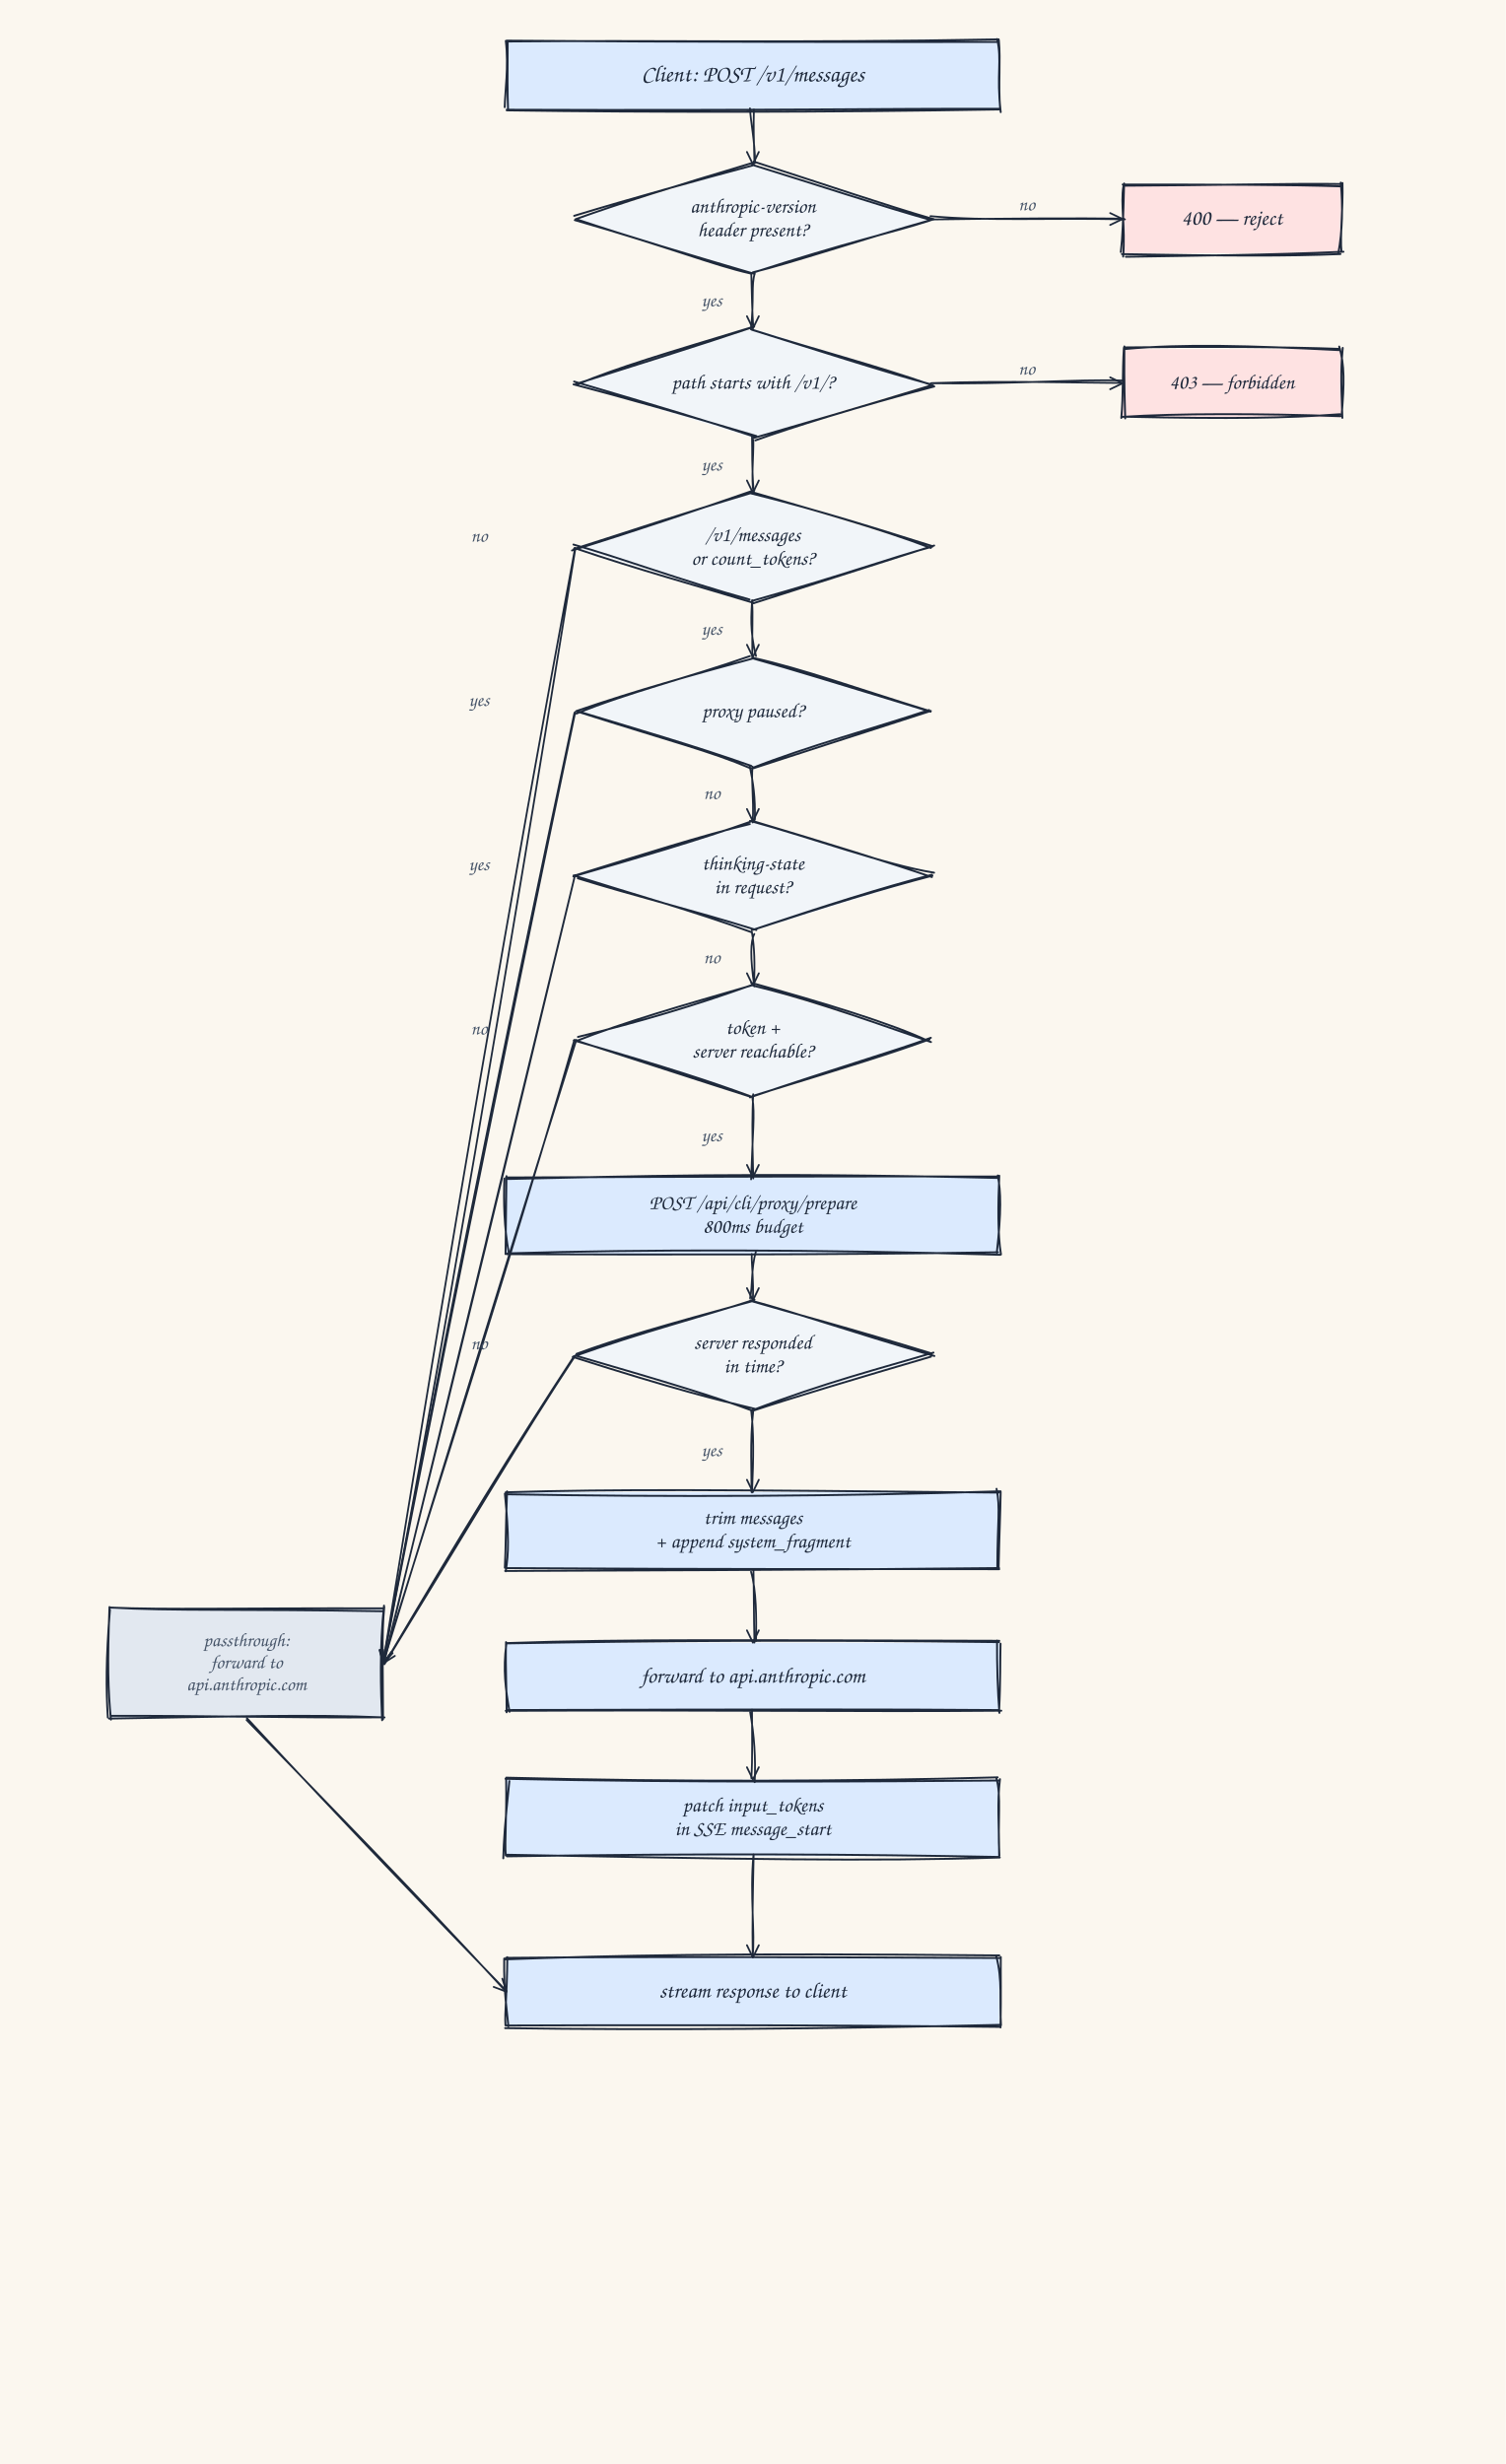
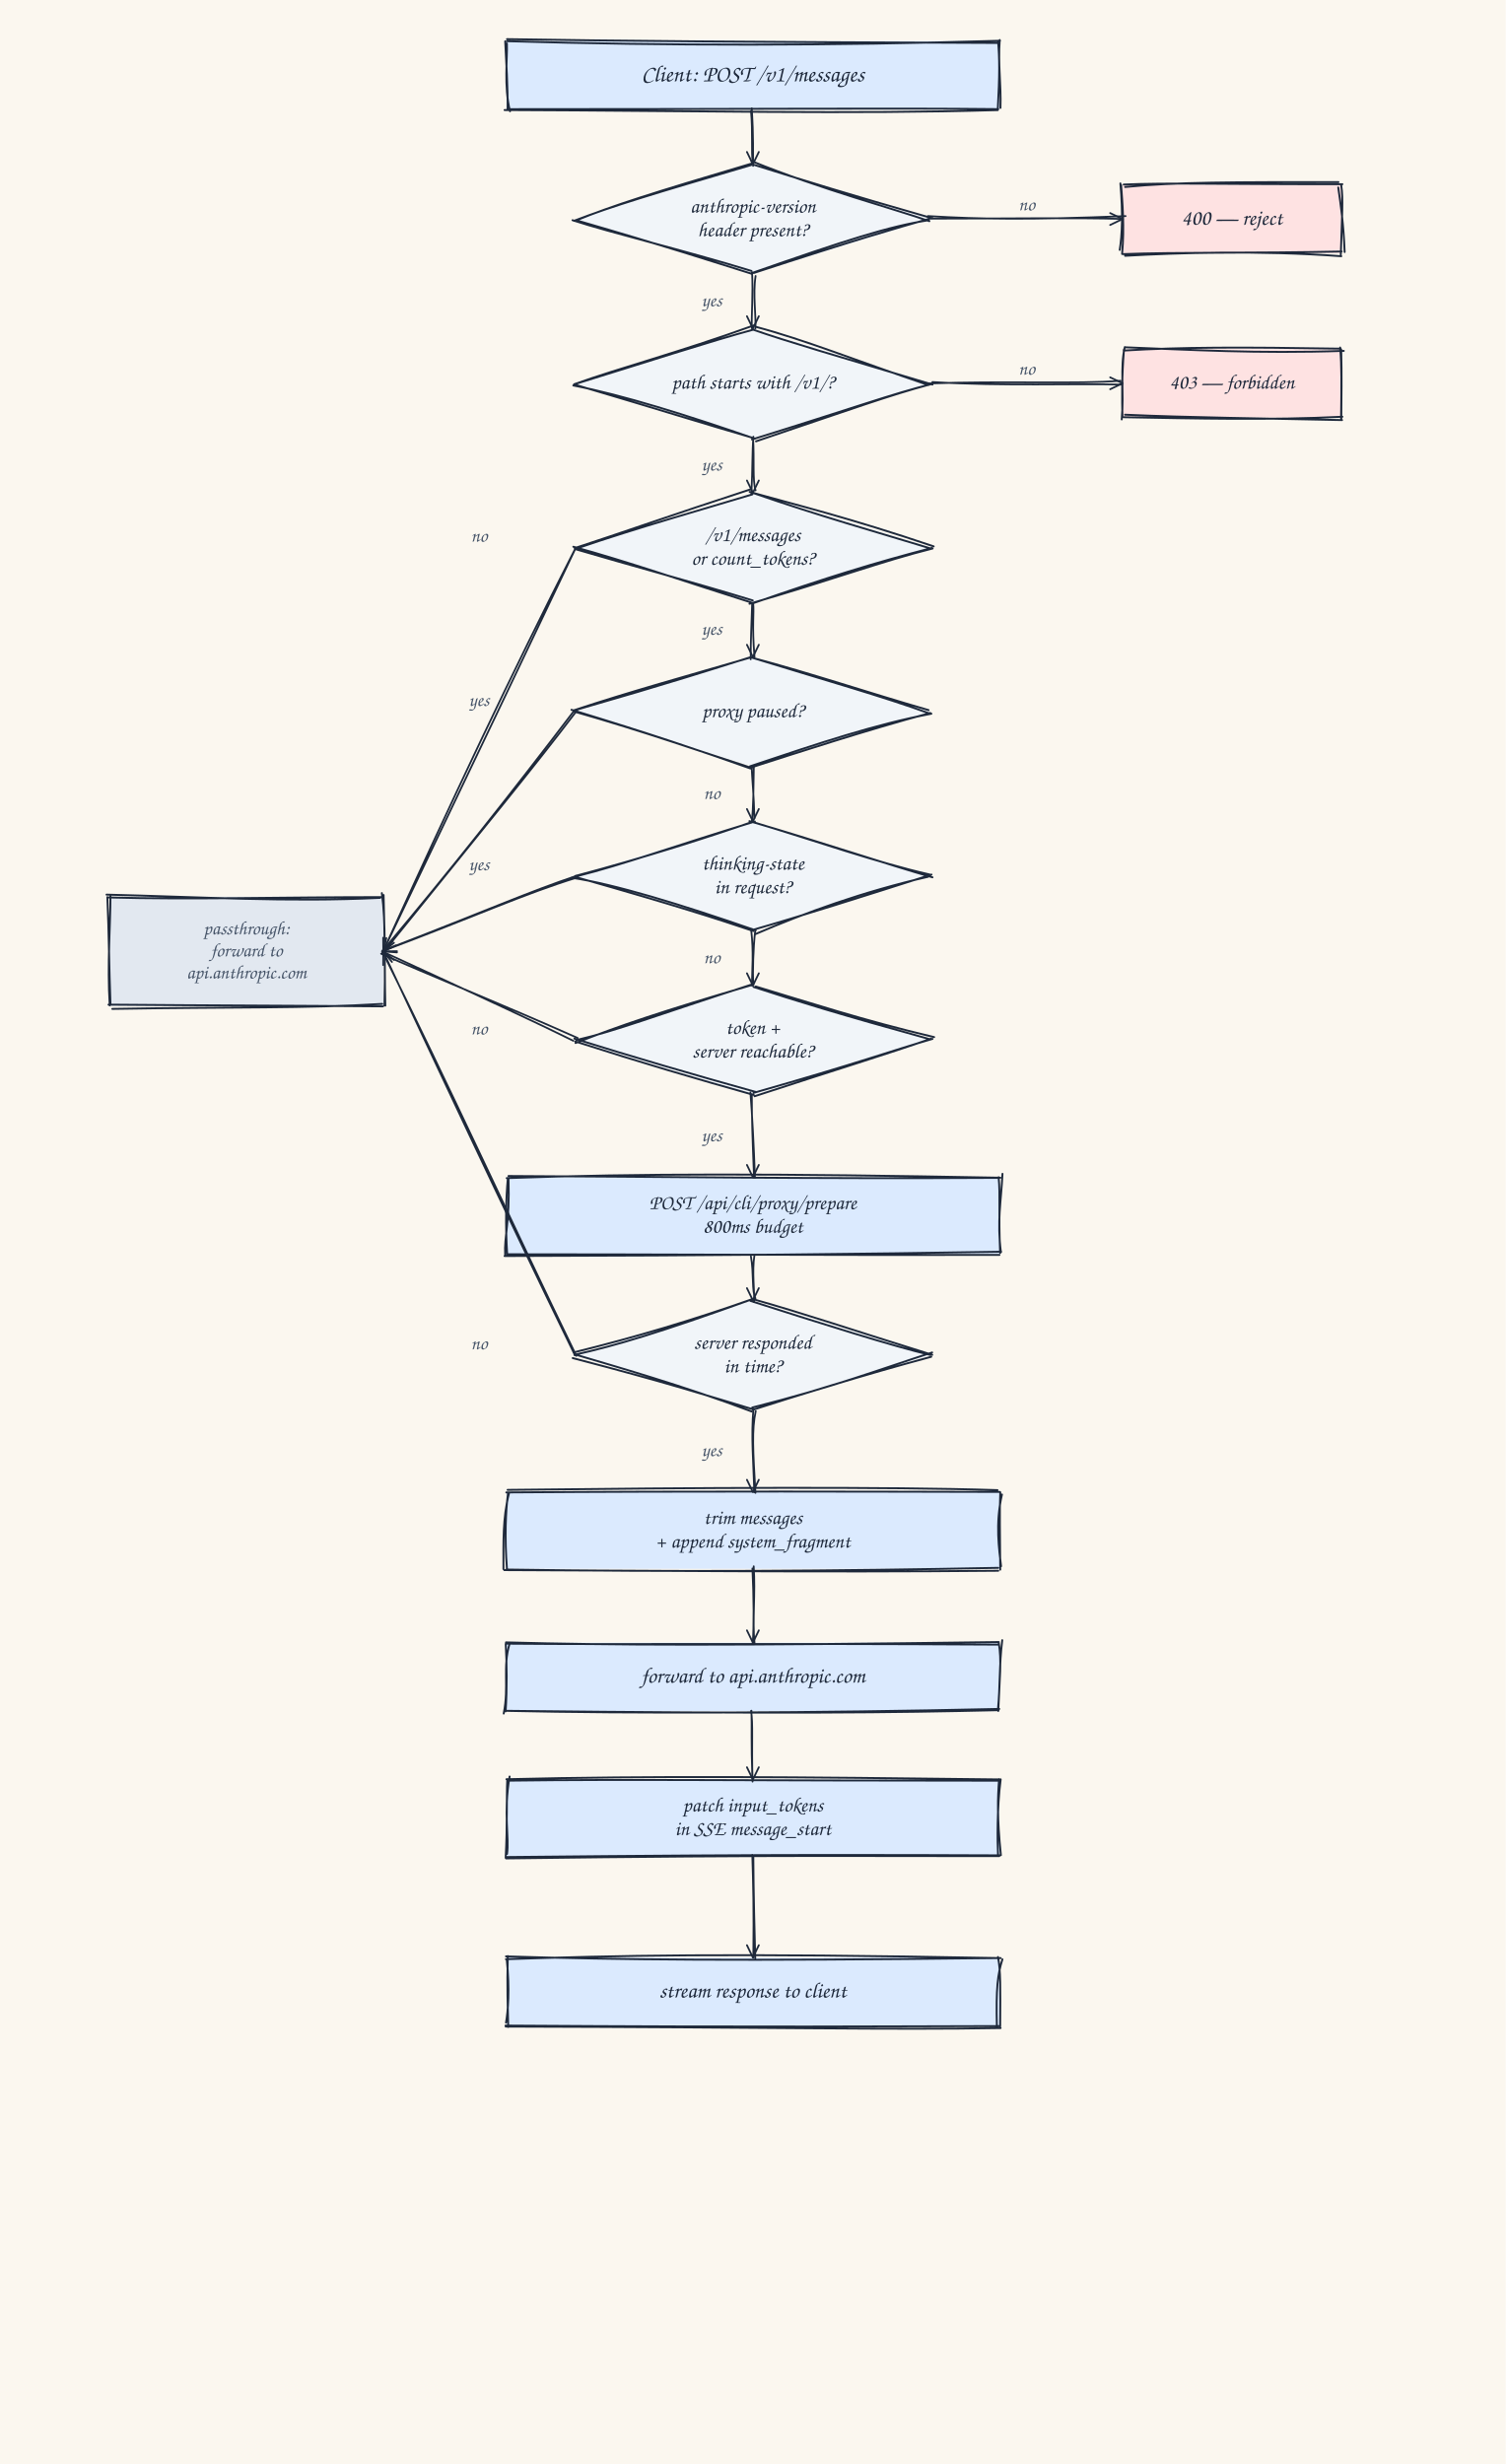
<svg xmlns="http://www.w3.org/2000/svg" viewBox="0 0 1100 1800" font-family="'Caveat', 'Kalam', 'Comic Sans MS', cursive">
  <rect width="1100" height="1800" fill="#fbf7ef" />
  <path d="M370,30 L730,30 L730,80 L370,80 Z" fill="#dbeafe" />
-   <path d="M369.866,30.312 C475.542,29.21 580.396,31.544 729.558,28.754 M370.124,29.691 C503.92,30.791 638.061,30.68 729.193,30.664 M728.407,28.515 C732.124,44.168 727.782,54.313 731.04,81.903 M729.671,29.362 C731.128,44.387 729.141,61.171 730.653,79.861 M730.554,79.49 C645.827,79.187 563.855,80.863 370.151,80.151 M730.29,79.954 C602.731,82.107 475.579,82.139 370.199,80.623 M368.703,78.29 C368.871,67.543 371.748,48.356 369.502,29.862 M371.142,79.829 C370.645,67.095 370.697,55.316 370.862,30.431" stroke="#1e293b" stroke-width="1.4" fill="none" stroke-linecap="round" stroke-linejoin="round" />
+   <path d="M370.346,28.594 C454.851,29.941 540.951,30.665 729.089,31.378 M370.373,30.082 C487.823,33.523 606.758,33.505 730.496,29.766 M730.328,29.219 C728.975,46.939 731.455,61.843 730.855,78.853 M729.103,30.125 C730.201,42.348 730.28,54.701 728.877,80.24 M728.912,80.427 C621.432,83.51 512.78,80.913 368.595,80.392 M729.205,79.71 C645.055,78.861 559.708,79.765 370.715,79.74 M372.584,81.28 C367.983,63.102 370.775,42.007 370.306,31.713 M370.817,79.903 C371.005,63.366 369.821,45.123 369.054,30.163" stroke="#1e293b" stroke-width="1.4" fill="none" stroke-linecap="round" stroke-linejoin="round" />
  <text x="550" y="55" font-size="17" fill="#1e293b" text-anchor="middle" dominant-baseline="middle">Client: POST /v1/messages</text>
  <path d="M550,120 L680,160 L550,200 L420,160 Z" fill="#f1f5f9" />
-   <path d="M550.623,118.048 C599.679,133.806 647.948,150.288 682.11,160.132 M549.5,120.385 C597.668,135.239 644.379,150.791 680.292,160.801 M679.429,161.051 C650.389,170.472 621.746,175.908 548.138,199.811 M681.178,160.381 C628.866,175.046 577.917,192.213 549.979,198.94 M547.986,199.699 C521.185,193.731 489.865,180.781 419.89,160.803 M551.028,200.041 C504.595,186.414 459.385,172.943 420.926,160.122 M419.433,157.657 C462.994,144.405 510.019,131.521 549.748,120.88 M420.49,160.124 C454.794,147.848 491.453,136.477 549.322,119.099" stroke="#1e293b" stroke-width="1.4" fill="none" stroke-linecap="round" stroke-linejoin="round" />
+   <path d="M548.954,117.654 C599.974,138.382 654.468,152.932 678.926,161.562 M551.094,120.485 C585.958,131.399 620.53,142.149 680.448,159.256 M678.552,160.845 C649.453,165.333 618.941,175.126 548.716,199.636 M681.099,159.157 C652.148,167.464 625.828,174.89 550.57,199.441 M548.963,197.916 C499.978,182.859 446.216,170.047 418.22,160.861 M549.293,200.044 C519.226,190.689 488.899,180.599 420.61,160.811 M419.279,161.323 C448.439,150.134 475.479,142.114 548.832,120.534 M420.929,161.005 C446.988,150.422 475.845,141.153 549.981,119.211" stroke="#1e293b" stroke-width="1.4" fill="none" stroke-linecap="round" stroke-linejoin="round" />
  <text x="550" y="151.375" font-size="15" fill="#1e293b" text-anchor="middle" dominant-baseline="middle">anthropic-version</text>
  <text x="550" y="168.625" font-size="15" fill="#1e293b" text-anchor="middle" dominant-baseline="middle">header present?</text>
  <path d="M820,135 L980,135 L980,185 L820,185 Z" fill="#fee2e2" />
-   <path d="M821.291,135.66 C882.571,135.444 946.345,133.842 979.842,134.443 M820.148,134.799 C881.416,134.79 944.238,134.902 979.965,136.148 M979.438,133.409 C981.116,150.985 980.621,168.983 977.728,184.631 M980.712,133.703 C981.177,153.011 978.779,172.647 979.977,184.031 M981.434,183.892 C927.542,186.358 870.195,186.79 822.471,187.586 M979.207,185.587 C939.575,187.209 897.932,186.96 819.575,185.638 M820.48,187.452 C822.259,165.196 818.38,149.053 820.714,135.807 M818.787,184.12 C820.127,173.029 820.511,159.92 821.184,134.035" stroke="#1e293b" stroke-width="1.4" fill="none" stroke-linecap="round" stroke-linejoin="round" />
+   <path d="M821.917,136.589 C859.502,132.907 901.301,133.021 977.753,133.016 M820.859,134.815 C853.8,133.374 887.8,134.678 980.624,134.558 M977.609,136.935 C979.415,149.74 981.505,163.217 982.294,184.102 M979.815,135.467 C981.333,145.022 980.363,157.666 979.473,185.97 M979.84,187.169 C919.375,182.732 860.036,184.708 821.888,186.867 M980.112,183.73 C918.677,185.052 857.353,184.154 820.452,185.636 M817.981,182.573 C819.694,171.622 820.416,156.5 818.464,133.991 M819.709,185.558 C821.53,166.107 819.954,147.946 819.002,135.162" stroke="#1e293b" stroke-width="1.4" fill="none" stroke-linecap="round" stroke-linejoin="round" />
  <text x="900" y="160" font-size="16" fill="#1e293b" text-anchor="middle" dominant-baseline="middle">400 — reject</text>
  <path d="M550,240 L680,280 L550,320 L420,280 Z" fill="#f1f5f9" />
-   <path d="M550.058,241.049 C594.586,255.349 638.503,266.493 681.72,281.655 M549.238,240.906 C598.983,256.48 648.602,272.492 679.66,280.661 M682.527,282.325 C627.322,296.843 576.965,312.582 551.863,321.698 M681.096,281.29 C629.274,297.341 580.282,311.361 550.282,320.05 M552.587,318.526 C500.679,303.041 452.676,289.578 418.977,280.79 M550.936,318.947 C517.708,307.909 483.107,297.441 419.368,278.731 M421.632,280.85 C451.52,268.335 484.8,258.599 550.936,238.531 M420.618,280.535 C465.104,266.487 510.925,252.175 549.411,239.179" stroke="#1e293b" stroke-width="1.4" fill="none" stroke-linecap="round" stroke-linejoin="round" />
+   <path d="M552.287,238.789 C587.76,248.201 624.738,263.169 678.185,281.302 M549.233,240.509 C576.667,250.036 604.957,258.114 681.211,280.946 M678.979,280.949 C650.094,288.664 622.623,298.648 552.277,322.399 M681.06,280.428 C651.741,287.664 623.696,298.032 549.313,321.051 M551.506,320.511 C502.31,303.457 454.791,288.488 418.8,281.596 M549.759,319.801 C516.924,310.391 482.723,299.517 420.818,281.255 M419.392,280.716 C453.978,268.338 493.363,258.31 551.284,237.501 M420.198,280.52 C469.042,265.512 519.713,249.042 550.731,240.706" stroke="#1e293b" stroke-width="1.4" fill="none" stroke-linecap="round" stroke-linejoin="round" />
  <text x="550" y="280" font-size="15" fill="#1e293b" text-anchor="middle" dominant-baseline="middle">path starts with /v1/?</text>
  <path d="M820,255 L980,255 L980,305 L820,305 Z" fill="#fee2e2" />
-   <path d="M822.173,254.936 C864.581,251.097 912.246,252.438 979.107,255.816 M821.124,253.796 C879.589,253.044 939.365,253.393 978.936,254.885 M978.302,253.156 C982.362,266.321 981.995,280.592 980.126,303.181 M980.898,254.144 C979.825,265.223 979.349,274.682 980.629,305.249 M978.855,302.6 C939.059,305.492 900.526,306.067 822.363,304.446 M979.345,304.058 C921.34,301.994 858.992,301.949 819.945,304.528 M821.988,305.666 C821.714,294.025 821.128,284.122 821.358,253.074 M819.126,305.329 C820.679,288.904 819.892,271.617 821.021,254.115" stroke="#1e293b" stroke-width="1.4" fill="none" stroke-linecap="round" stroke-linejoin="round" />
+   <path d="M821.72,253.702 C868.158,255.458 918.712,258.491 981.66,256.324 M820.896,256.098 C862.519,253.53 906.666,253.49 979.385,254.712 M979.767,255.363 C980.271,274.398 979.935,289.9 979.818,306.863 M979,253.861 C980.189,268.022 979.999,279.837 979.68,305.461 M980.385,306.872 C925.042,305.667 867.307,305.008 821.842,302.944 M980.626,304.438 C927.998,307.028 873.965,305.752 821.121,304.782 M819.443,306.41 C821.287,286.084 818.105,268.177 821.704,253.533 M819.961,304.94 C819.643,291.627 819.414,276.05 821.097,255.152" stroke="#1e293b" stroke-width="1.4" fill="none" stroke-linecap="round" stroke-linejoin="round" />
  <text x="900" y="280" font-size="15" fill="#1e293b" text-anchor="middle" dominant-baseline="middle">403 — forbidden</text>
  <path d="M550,360 L680,400 L550,440 L420,400 Z" fill="#f1f5f9" />
-   <path d="M548.606,360.421 C600.062,373.079 647.464,388.496 681.405,399.038 M549.383,359.498 C595.636,373.093 641.278,385.556 679.978,400.289 M682.438,398.522 C652.846,408.08 620.801,418.144 550.261,440.736 M681.137,399.336 C650.017,407.573 620.407,418.99 549.753,438.858 M547.56,437.939 C499.464,424.654 451.619,406.946 418.92,397.798 M551.051,440.56 C508.951,427.802 465.842,416.069 419.728,400.374 M417.842,402.136 C466.368,387.139 508.45,372.818 550.998,358.092 M419.111,401.126 C457.737,388.864 493.882,376.553 549.766,359.835" stroke="#1e293b" stroke-width="1.4" fill="none" stroke-linecap="round" stroke-linejoin="round" />
+   <path d="M547.624,359.35 C581.598,368.881 619.878,378.058 682.086,399.143 M550.617,360.29 C596.433,376.289 641.813,389.08 679.19,400.476 M681.296,400.694 C643.83,410.095 609.12,423.198 547.513,441.075 M680.804,400.27 C639.632,410.896 602.745,422.282 550.822,440.43 M549.907,438.62 C504.511,424.693 461.396,413.302 420.959,401.356 M550.05,440.534 C503.977,426.018 456.872,409.707 418.803,399.398 M419.861,400.397 C454.147,389.225 490.096,376.41 548.126,357.54 M420.59,400.895 C467.208,384.964 515.559,371.491 549.643,361.149" stroke="#1e293b" stroke-width="1.4" fill="none" stroke-linecap="round" stroke-linejoin="round" />
  <text x="550" y="391.375" font-size="15" fill="#1e293b" text-anchor="middle" dominant-baseline="middle">/v1/messages</text>
  <text x="550" y="408.625" font-size="15" fill="#1e293b" text-anchor="middle" dominant-baseline="middle">or count_tokens?</text>
  <path d="M550,480 L680,520 L550,560 L420,520 Z" fill="#f1f5f9" />
-   <path d="M550.458,480.635 C586.752,488.706 624.514,502.56 679.791,519.61 M550.606,481.174 C579.067,489.019 606.891,497.778 679.805,519.906 M678.706,518.674 C636.181,532.787 591.053,544.763 548.947,561.262 M679.993,519.348 C629.251,535.662 577.233,552.473 550.536,561.186 M548.084,561.158 C518.463,548.564 490.284,541.69 421.272,519.653 M548.855,559.502 C507.972,544.976 463.963,532.32 421.272,519.344 M421.061,521.305 C459.376,505.605 501.508,495.501 547.802,479.311 M421.048,519.427 C463.734,504.737 506.358,492.82 550.19,480.983" stroke="#1e293b" stroke-width="1.4" fill="none" stroke-linecap="round" stroke-linejoin="round" />
+   <path d="M549.738,480.561 C593.377,492.181 633.127,505.69 678.339,518.744 M549.45,480.47 C597.591,495.355 646.514,509.233 679.191,521.265 M680.4,521.371 C638.811,529.334 599.94,542.342 547.898,559.789 M679.588,520.824 C631.266,533.841 582.439,549.874 549.146,560.518 M548.228,561.405 C512.208,548.612 474.09,535.706 417.448,518.524 M549.121,561.001 C510.417,548.568 471.57,534.702 419.401,519.788 M420.191,518.763 C446.996,510.83 473.638,503.79 547.786,480.236 M419.457,518.811 C459.653,505.464 501.523,493.901 548.908,480.138" stroke="#1e293b" stroke-width="1.4" fill="none" stroke-linecap="round" stroke-linejoin="round" />
  <text x="550" y="520" font-size="15" fill="#1e293b" text-anchor="middle" dominant-baseline="middle">proxy paused?</text>
  <path d="M550,600 L680,640 L550,680 L420,640 Z" fill="#f1f5f9" />
-   <path d="M547.883,599.665 C595.284,612.626 646.522,631.744 682.364,637.511 M549.018,599.506 C602.965,615.596 652.159,630.907 680.759,640.717 M681.13,639.697 C643.834,649.432 606.997,660.683 550.586,679.116 M680.814,638.974 C642.148,649.143 605.523,660.774 549.169,679.526 M552.55,679.391 C506.96,665.126 463.4,654.498 422.11,641.621 M548.728,680.905 C506.372,665.45 463.078,653.382 419.054,639.504 M419.744,639.646 C465.71,625.347 514.542,609.828 547.752,602.004 M418.846,640.238 C465.44,626.758 509.845,613.948 551.052,599.275" stroke="#1e293b" stroke-width="1.4" fill="none" stroke-linecap="round" stroke-linejoin="round" />
+   <path d="M547.444,599.868 C597.22,614.289 648.951,631.757 681.199,640.891 M550.431,600.647 C596.455,614.432 640.28,630.029 679.127,638.841 M677.993,640.511 C630.962,651.238 588.679,666.524 551.735,682.42 M680.468,638.872 C632.979,654.098 584.232,669.535 548.822,679.61 M552.068,679.659 C496.574,660.403 448.331,645.727 417.683,641.245 M550.356,680.135 C522.395,670.799 497.496,662.616 420.543,640.684 M421.54,640.047 C455.373,631.592 489.941,618.906 551.451,600.128 M420.226,639.931 C470.315,626.71 519.474,610.922 549.738,600.352" stroke="#1e293b" stroke-width="1.4" fill="none" stroke-linecap="round" stroke-linejoin="round" />
  <text x="550" y="631.375" font-size="15" fill="#1e293b" text-anchor="middle" dominant-baseline="middle">thinking-state</text>
  <text x="550" y="648.625" font-size="15" fill="#1e293b" text-anchor="middle" dominant-baseline="middle">in request?</text>
  <path d="M550,720 L680,760 L550,800 L420,760 Z" fill="#f1f5f9" />
-   <path d="M548.879,717.986 C601.512,732.47 652.359,748.094 677.782,760.314 M550.804,720.186 C584.163,728.282 615.49,738.623 680.111,761.235 M680.007,758.12 C651.608,768.506 615.681,778.623 547.872,801.663 M679.045,759.298 C652.578,768.931 624.872,777.616 549.793,800.633 M548.179,801.183 C513.124,790.088 470.041,775.946 420.124,759.87 M549.011,801.129 C520.156,790.446 488.728,780.129 419.233,760.037 M422.215,757.489 C467.525,746.418 508.474,734.244 548.921,719.682 M420.495,760.681 C457.076,746.26 496.071,735.225 548.883,719.924" stroke="#1e293b" stroke-width="1.4" fill="none" stroke-linecap="round" stroke-linejoin="round" />
+   <path d="M552.069,720.648 C589.273,731.822 630.96,745.47 682.408,757.63 M550.447,720.952 C581.579,731.145 612.726,740.791 678.778,759.03 M681.204,758.94 C652.185,767.317 626.761,776.668 550.464,798.368 M680.057,758.805 C647.747,770.157 614.408,780.143 551.238,800.824 M552.112,797.706 C506.627,785.015 460.394,771.553 419.591,758.731 M550.639,799.872 C509.257,788.256 468.226,776.251 420.174,760.787 M420.436,761.95 C452.784,749.316 482.828,738.938 550.356,719.258 M421.167,759.758 C450.076,753.121 478.647,741.918 549.48,719.079" stroke="#1e293b" stroke-width="1.4" fill="none" stroke-linecap="round" stroke-linejoin="round" />
  <text x="550" y="751.375" font-size="15" fill="#1e293b" text-anchor="middle" dominant-baseline="middle">token +</text>
  <text x="550" y="768.625" font-size="15" fill="#1e293b" text-anchor="middle" dominant-baseline="middle">server reachable?</text>
  <path d="M370,860 L730,860 L730,916 L370,916 Z" fill="#dbeafe" />
-   <path d="M371.102,861.274 C460.663,859.383 548.74,856.176 729.22,860.531 M369.621,860.166 C508.97,859.588 646.449,859.241 729.863,859.486 M728.888,858.717 C731.176,870.358 731.625,884.753 728.169,915.187 M729.993,858.887 C729.038,879.568 728.803,901.649 731.229,916.415 M729.102,914.796 C602.074,916.858 475.201,916.569 370.309,916.19 M730.761,916.659 C599.485,912.665 469.942,912.592 370.742,915.599 M371.769,915.654 C368.197,896.68 367.862,878.104 368.457,861.013 M369.301,916.128 C369.576,893.046 369.771,871.838 369.969,859.183" stroke="#1e293b" stroke-width="1.4" fill="none" stroke-linecap="round" stroke-linejoin="round" />
+   <path d="M371.459,859.088 C480.085,859.531 592.749,861.274 728.642,860.453 M370.15,860.644 C467.604,857.114 566.253,857.244 730.78,860.34 M732.332,857.492 C731.345,877.928 728.247,892.272 731.187,914.767 M729.516,859.969 C730.838,873.632 729.401,885.349 730.604,915.305 M731.366,914.403 C627.966,916.087 529.564,917.222 368.592,917.545 M730.112,916.737 C601.951,916.988 473.395,916.239 370.672,916.266 M369.025,916.75 C368.268,902.551 372.466,894.122 371.48,861.22 M370.544,916.939 C369.086,894.481 369.697,874.295 370.962,861.109" stroke="#1e293b" stroke-width="1.4" fill="none" stroke-linecap="round" stroke-linejoin="round" />
  <text x="550" y="879.375" font-size="15" fill="#1e293b" text-anchor="middle" dominant-baseline="middle">POST /api/cli/proxy/prepare</text>
  <text x="550" y="896.625" font-size="15" fill="#1e293b" text-anchor="middle" dominant-baseline="middle">800ms budget</text>
  <path d="M550,950 L680,990 L550,1030 L420,990 Z" fill="#f1f5f9" />
-   <path d="M548.134,949.951 C585.115,959.889 616.545,971.468 682.58,990.573 M549.975,950.787 C584.967,961.067 620.011,969.987 680.753,988.778 M681.928,988.1 C643.006,999.744 603.301,1009.676 548.999,1030.459 M680.101,991.059 C629.103,1005.992 576.485,1021.729 549.18,1030.853 M552.085,1029.333 C522.8,1022.345 492.932,1015.025 418.415,991.258 M550.082,1030.704 C521.61,1020.096 490.916,1010.799 421.098,990.475 M418.776,991.017 C468.952,973.057 511.836,962.187 551.16,949.43 M421.158,989.012 C452.259,977.527 483.656,968.591 549.867,950.45" stroke="#1e293b" stroke-width="1.4" fill="none" stroke-linecap="round" stroke-linejoin="round" />
+   <path d="M548.207,950.327 C600.627,967.12 653.276,983.69 679.592,989.811 M549.24,948.817 C587.164,959.443 623.297,971.759 681.02,989.719 M680.944,988.01 C641.717,1000.642 609.316,1013.166 549.534,1028.236 M680.289,991.156 C630.847,1004.388 580.36,1020.159 549.985,1029.88 M549.748,1029.424 C518.112,1019.98 488.198,1010.292 418.375,992.104 M549.246,1031.166 C499.665,1012.405 448.274,997.852 420.73,989.653 M419.232,987.923 C464.409,976.778 506.517,964.185 548.733,949.314 M419.636,989.729 C450.481,982.802 481.818,973.502 548.948,949.291" stroke="#1e293b" stroke-width="1.4" fill="none" stroke-linecap="round" stroke-linejoin="round" />
  <text x="550" y="981.375" font-size="15" fill="#1e293b" text-anchor="middle" dominant-baseline="middle">server responded</text>
  <text x="550" y="998.625" font-size="15" fill="#1e293b" text-anchor="middle" dominant-baseline="middle">in time?</text>
  <path d="M370,1090 L730,1090 L730,1146 L370,1146 Z" fill="#dbeafe" />
-   <path d="M369.729,1091.602 C490.829,1093.727 613.974,1093.195 730.935,1089.408 M369.45,1090.147 C449.352,1087.705 527.744,1088.337 729.576,1090.379 M728.005,1087.593 C730.882,1101.905 728.635,1110.958 728.561,1144.796 M731.009,1089.829 C730.765,1106.244 729.995,1121.035 729.476,1146.304 M729.867,1145.493 C587.345,1146.974 446.321,1147.321 369.028,1147.616 M729.93,1146.342 C632.943,1146.109 536.991,1146.562 369.349,1145.518 M369.454,1147.854 C371.609,1134.546 371.871,1122.616 368.835,1091.127 M368.803,1145.268 C369.568,1130.469 369.363,1115.137 370.432,1089.479" stroke="#1e293b" stroke-width="1.4" fill="none" stroke-linecap="round" stroke-linejoin="round" />
+   <path d="M370.816,1088.382 C509.341,1086.783 647.391,1085.965 728.677,1088.564 M369.862,1090.252 C508.472,1089.191 646.148,1089.689 730.439,1089.875 M731.958,1091.752 C726.921,1113.442 729.891,1131.912 731.302,1144.168 M730.719,1090.093 C730.087,1104.924 730.555,1119.604 730.691,1146.685 M729.251,1147.468 C597.412,1148.741 467.348,1147.281 368.393,1146.99 M729.179,1145.332 C611.006,1147.661 491.4,1148.457 369.875,1146.557 M367.768,1146.239 C367.795,1126.628 367.185,1109.045 371.79,1091.084 M370.356,1146.323 C368.565,1123.177 369.486,1103.166 371.064,1091.282" stroke="#1e293b" stroke-width="1.4" fill="none" stroke-linecap="round" stroke-linejoin="round" />
  <text x="550" y="1109.375" font-size="15" fill="#1e293b" text-anchor="middle" dominant-baseline="middle">trim messages</text>
  <text x="550" y="1126.625" font-size="15" fill="#1e293b" text-anchor="middle" dominant-baseline="middle">+ append system_fragment</text>
  <path d="M370,1200 L730,1200 L730,1250 L370,1250 Z" fill="#dbeafe" />
-   <path d="M370.267,1200.293 C457.83,1197.234 548.484,1198.281 729.992,1198.626 M369.927,1200.533 C478.275,1198.669 585.096,1197.792 729.782,1199.614 M728.356,1198.414 C728.27,1215.962 728.756,1235.518 730.092,1251.296 M730.912,1200.731 C730.563,1212.554 730.989,1228.231 729.818,1250.508 M731.485,1249.696 C627.022,1250.611 527.752,1249.015 369.431,1249.776 M729.221,1249.231 C648.588,1248.608 568.346,1248.692 370.049,1249.214 M372.226,1250.492 C369.245,1233.496 367.41,1219.966 369.866,1201.123 M370.099,1250.871 C370.207,1235.311 369.183,1220.892 369.653,1199.587" stroke="#1e293b" stroke-width="1.4" fill="none" stroke-linecap="round" stroke-linejoin="round" />
+   <path d="M369.688,1200.736 C460.968,1201.538 554.369,1200.382 729.241,1201.426 M369.591,1199.786 C448.506,1201.901 528.734,1202.246 729.643,1199.544 M732.155,1198.17 C729.875,1216.663 730.692,1231.935 729.026,1248.621 M729.571,1199.868 C731.833,1212.905 730.242,1226.137 729.25,1249.899 M729.995,1248.403 C593.78,1251.467 459.098,1251.83 371.57,1249.845 M729.457,1249.314 C653.09,1251.129 574.974,1252.055 369.385,1249.777 M367.97,1251.793 C371.994,1231.544 367.023,1217.986 372.311,1200.598 M369.386,1250.18 C370.479,1233.062 370.267,1215.173 369.424,1200.86" stroke="#1e293b" stroke-width="1.4" fill="none" stroke-linecap="round" stroke-linejoin="round" />
  <text x="550" y="1225" font-size="16" fill="#1e293b" text-anchor="middle" dominant-baseline="middle">forward to api.anthropic.com</text>
  <path d="M370,1300 L730,1300 L730,1356 L370,1356 Z" fill="#dbeafe" />
-   <path d="M369.782,1298.608 C496.673,1301.886 622.095,1301.329 728.81,1298.38 M369.263,1299.463 C506.857,1302.45 641.585,1301.407 729.751,1300.707 M727.789,1298.685 C731.732,1312.06 728.594,1329.438 730.068,1355.524 M730.489,1299.696 C728.349,1317.354 729.827,1331.691 729.936,1356.223 M730.337,1356.951 C634.947,1359.996 539.361,1358.058 369.945,1354.91 M729.327,1356.528 C624.748,1354.558 518.205,1353.765 370.362,1356.1 M367.652,1357.536 C368.061,1344.163 368.71,1333.629 372.109,1301.124 M369.432,1355.441 C368.669,1343.643 370.167,1329.753 369.752,1299.586" stroke="#1e293b" stroke-width="1.4" fill="none" stroke-linecap="round" stroke-linejoin="round" />
+   <path d="M371.322,1300.796 C458.244,1299.639 546.026,1300.818 729.37,1300.823 M369.961,1299.755 C475.869,1297.141 582.48,1298.108 730.093,1299.902 M731.014,1299.83 C728.283,1320.852 728.588,1345.666 729.051,1354.633 M729.855,1299.66 C728.789,1313.437 728.323,1327.277 731.166,1355.274 M729.954,1355.946 C655.133,1356.118 576.435,1354.859 369.682,1357.609 M730.531,1355.361 C656.853,1355.181 583.073,1354.418 369.504,1356.606 M370.396,1354.36 C372.181,1342.402 367.6,1324.935 372.28,1297.767 M369.393,1357.198 C370.697,1333.203 369.977,1312.194 370.547,1300.602" stroke="#1e293b" stroke-width="1.4" fill="none" stroke-linecap="round" stroke-linejoin="round" />
  <text x="550" y="1319.375" font-size="15" fill="#1e293b" text-anchor="middle" dominant-baseline="middle">patch input_tokens</text>
  <text x="550" y="1336.625" font-size="15" fill="#1e293b" text-anchor="middle" dominant-baseline="middle">in SSE message_start</text>
  <path d="M370,1430 L730,1430 L730,1480 L370,1480 Z" fill="#dbeafe" />
-   <path d="M368.845,1431.365 C447.471,1428.559 524.553,1426.513 730.014,1428.478 M369.583,1430.252 C480.666,1429.183 589.188,1429.793 730.72,1430.354 M727.778,1429.081 C732.456,1446.41 730.114,1461.459 731.238,1479.498 M731.092,1429.629 C730.955,1442.714 731.373,1455.638 730.89,1481.105 M730.792,1479.184 C604.891,1482.139 479.402,1483.221 369.002,1481.581 M729.856,1480.677 C588.334,1479.098 444.517,1479.355 370.049,1479.675 M371.383,1480.182 C370.484,1469.243 367.917,1456.004 368.326,1430.757 M369.25,1479.552 C368.603,1469.501 370.39,1458.58 370.616,1429.762" stroke="#1e293b" stroke-width="1.4" fill="none" stroke-linecap="round" stroke-linejoin="round" />
+   <path d="M369.577,1431.233 C448.947,1428.592 529.566,1426.582 731.059,1430.43 M369.607,1429.184 C452.913,1431.68 536.209,1432.647 729.536,1430.395 M732.292,1431.321 C728.694,1442.767 727.582,1451.807 728.224,1481.01 M729.042,1429.622 C731.019,1439.52 730.822,1451.403 730.642,1480.36 M730.951,1481.517 C650.457,1482.957 568.73,1480.956 369.447,1480.458 M729.599,1480.081 C644.867,1480.235 561.125,1480.983 369.274,1479.722 M369.634,1477.575 C371.061,1469.502 372.548,1453.672 370.212,1431.641 M371.263,1480.736 C370.956,1466.463 370.31,1451.431 370.932,1428.941" stroke="#1e293b" stroke-width="1.4" fill="none" stroke-linecap="round" stroke-linejoin="round" />
  <text x="550" y="1455" font-size="16" fill="#1e293b" text-anchor="middle" dominant-baseline="middle">stream response to client</text>
-   <path d="M80,1175 L280,1175 L280,1255 L80,1255 Z" fill="#e2e8f0" />
-   <path d="M80.25,1174.312 C126.282,1177.047 175.03,1175.234 279.75,1177.043 M80.088,1174.365 C122.789,1176.096 167.378,1174.71 279.636,1174.912 M280.542,1172.946 C277.197,1203.321 278.168,1235.597 279.135,1256.653 M280.699,1174.013 C278.735,1194.436 279.749,1214.351 279.827,1255.953 M278.362,1254.548 C216.459,1255.019 151.629,1253.246 80.755,1253.458 M280.896,1254.617 C225.802,1252.217 169.796,1253.985 79.715,1255.462 M78.762,1254.666 C77.463,1233.655 77.336,1212.448 80.311,1175.936 M81.045,1256.218 C78.911,1234.781 78.42,1214.379 79.971,1173.966" stroke="#1e293b" stroke-width="1.4" fill="none" stroke-linecap="round" stroke-linejoin="round" />
-   <text x="180" y="1198.9" font-size="14" fill="#475569" text-anchor="middle" dominant-baseline="middle">passthrough:</text>
-   <text x="180" y="1215" font-size="14" fill="#475569" text-anchor="middle" dominant-baseline="middle">forward to</text>
-   <text x="180" y="1231.1" font-size="14" fill="#475569" text-anchor="middle" dominant-baseline="middle">api.anthropic.com</text>
-   <path d="M547.856,79.156 C548.388,89.014 551.425,103.157 551.644,118.931 M550.74,80.05 C550.377,92.243 550.657,101.939 551.145,119.47" stroke="#1e293b" stroke-width="1.3" fill="none" stroke-linecap="round" />
+   <path d="M80,655 L280,655 L280,735 L80,735 Z" fill="#e2e8f0" />
+   <path d="M77.819,653.544 C145.494,655.163 210.801,659.23 277.67,655.903 M79.28,655.611 C140.247,657.28 201.291,655.391 280.285,655.352 M278.94,652.413 C281.989,674.25 280.656,700.635 281.475,734.642 M280.22,653.833 C281.026,684.758 281.481,712.612 280.854,734.514 M279.193,733.361 C223.525,736.809 170.513,735.497 82.041,737.014 M279.771,735.18 C215.825,734.61 152.993,734.55 79.276,733.913 M80.693,733.199 C79.762,708.926 79.555,681.789 78.433,655.362 M80.153,734.504 C78.274,704.177 80.713,675.304 80.682,654.68" stroke="#1e293b" stroke-width="1.4" fill="none" stroke-linecap="round" stroke-linejoin="round" />
+   <text x="180" y="678.9" font-size="14" fill="#475569" text-anchor="middle" dominant-baseline="middle">passthrough:</text>
+   <text x="180" y="695" font-size="14" fill="#475569" text-anchor="middle" dominant-baseline="middle">forward to</text>
+   <text x="180" y="711.1" font-size="14" fill="#475569" text-anchor="middle" dominant-baseline="middle">api.anthropic.com</text>
+   <path d="M548.613,80.986 C550.06,96.241 548.713,111.764 549.896,118.222 M549.17,79.112 C549.617,86.848 550.327,94.942 550.136,121.179" stroke="#1e293b" stroke-width="1.3" fill="none" stroke-linecap="round" />
  <path d="M550,120 L545.65,110.996 M550,120 L554.35,110.996" stroke="#1e293b" stroke-width="1.3" fill="none" stroke-linecap="round" />
-   <path d="M679.72,157.896 C721.032,161.687 765.762,159.077 821.804,160.23 M679.427,160.345 C734.226,159.552 787.935,159.245 820.928,159.698" stroke="#1e293b" stroke-width="1.3" fill="none" stroke-linecap="round" />
+   <path d="M677.859,157.829 C717.285,160.185 751.343,160.68 822.263,157.854 M680.385,159.731 C732.405,159.708 785.065,158.91 820.304,159.947" stroke="#1e293b" stroke-width="1.3" fill="none" stroke-linecap="round" />
  <path d="M820,160 L810.996,164.35 M820,160 L810.996,155.65" stroke="#1e293b" stroke-width="1.3" fill="none" stroke-linecap="round" />
  <text x="750" y="150" font-size="14" fill="#475569" text-anchor="middle" dominant-baseline="middle">no</text>
-   <path d="M551.348,199.832 C548.732,208.202 550.99,217.979 548.57,240.596 M548.819,199.435 C549.14,213.482 549.53,229.053 550.264,238.816" stroke="#1e293b" stroke-width="1.3" fill="none" stroke-linecap="round" />
+   <path d="M551.991,201.616 C549.874,214.515 552.495,232.528 551.812,239.994 M549.405,198.911 C550.245,214.583 548.873,230.613 549.218,239.426" stroke="#1e293b" stroke-width="1.3" fill="none" stroke-linecap="round" />
  <path d="M550,240 L545.65,230.996 M550,240 L554.35,230.996" stroke="#1e293b" stroke-width="1.3" fill="none" stroke-linecap="round" />
  <text x="520" y="220" font-size="14" fill="#475569" text-anchor="middle" dominant-baseline="middle">yes</text>
-   <path d="M679.987,279.974 C734.796,280.932 788.574,276.852 820.314,277.991 M680.653,279.869 C735.07,277.921 792.282,279.757 819.29,279.768" stroke="#1e293b" stroke-width="1.3" fill="none" stroke-linecap="round" />
+   <path d="M678.503,280.131 C731.626,278.109 787.921,280.697 818.596,278.15 M681.121,279.084 C734.131,282.267 785.002,279.992 819.713,280.971" stroke="#1e293b" stroke-width="1.3" fill="none" stroke-linecap="round" />
  <path d="M820,280 L810.996,284.35 M820,280 L810.996,275.65" stroke="#1e293b" stroke-width="1.3" fill="none" stroke-linecap="round" />
  <text x="750" y="270" font-size="14" fill="#475569" text-anchor="middle" dominant-baseline="middle">no</text>
-   <path d="M550.339,321.262 C550.519,334.086 548.684,350.066 550.528,360.185 M549.367,319.117 C549.655,329.421 549.107,340.092 550.554,359.272" stroke="#1e293b" stroke-width="1.3" fill="none" stroke-linecap="round" />
+   <path d="M550.128,319.986 C551.139,335.768 549.629,350.955 551.968,358.234 M550.375,318.998 C549.404,330.648 549.893,341.045 548.891,360.99" stroke="#1e293b" stroke-width="1.3" fill="none" stroke-linecap="round" />
  <path d="M550,360 L545.65,350.996 M550,360 L554.35,350.996" stroke="#1e293b" stroke-width="1.3" fill="none" stroke-linecap="round" />
  <text x="520" y="340" font-size="14" fill="#475569" text-anchor="middle" dominant-baseline="middle">yes</text>
-   <path d="M549.435,438.442 C548.938,448.563 547.478,460.226 552.284,479.276 M549.444,441.019 C550.107,448.009 549.338,459.181 549.595,480.679" stroke="#1e293b" stroke-width="1.3" fill="none" stroke-linecap="round" />
+   <path d="M549.458,440.738 C549.042,455.909 548.321,467.521 548.401,481.642 M550.199,440.575 C550.997,448.557 549.202,455.757 551.176,479.966" stroke="#1e293b" stroke-width="1.3" fill="none" stroke-linecap="round" />
  <path d="M550,480 L545.65,470.996 M550,480 L554.35,470.996" stroke="#1e293b" stroke-width="1.3" fill="none" stroke-linecap="round" />
  <text x="520" y="460" font-size="14" fill="#475569" text-anchor="middle" dominant-baseline="middle">yes</text>
-   <path d="M547.651,559.513 C550.248,571.688 551.851,582.465 551.461,598.583 M549.758,560.043 C548.635,571.202 550.776,581.247 549.912,600.851" stroke="#1e293b" stroke-width="1.3" fill="none" stroke-linecap="round" />
+   <path d="M549.099,560.602 C549.519,570.182 550.735,580.9 551.112,597.859 M550.7,559.309 C550.428,575.576 550.438,589.544 549.165,600.662" stroke="#1e293b" stroke-width="1.3" fill="none" stroke-linecap="round" />
  <path d="M550,600 L545.65,590.996 M550,600 L554.35,590.996" stroke="#1e293b" stroke-width="1.3" fill="none" stroke-linecap="round" />
  <text x="520" y="580" font-size="14" fill="#475569" text-anchor="middle" dominant-baseline="middle">no</text>
-   <path d="M551.06,682.271 C548.229,687.642 547.95,699.242 551.051,720.532 M549.245,680.75 C551.243,692.202 551.429,703.979 550.881,719.711" stroke="#1e293b" stroke-width="1.3" fill="none" stroke-linecap="round" />
+   <path d="M551.659,680.344 C550.209,692.847 549.843,709.764 550.207,718.864 M548.805,679.847 C550.625,695.251 549.423,708.628 549.289,719.908" stroke="#1e293b" stroke-width="1.3" fill="none" stroke-linecap="round" />
  <path d="M550,720 L545.65,710.996 M550,720 L554.35,710.996" stroke="#1e293b" stroke-width="1.3" fill="none" stroke-linecap="round" />
  <text x="520" y="700" font-size="14" fill="#475569" text-anchor="middle" dominant-baseline="middle">no</text>
-   <path d="M549.646,802 C551.61,813.864 549.799,827.501 548.684,861.553 M550.208,799.354 C549.594,813.607 549.289,825.133 550.273,860.896" stroke="#1e293b" stroke-width="1.3" fill="none" stroke-linecap="round" />
+   <path d="M548.171,797.992 C549.546,815.081 550.606,835.451 551.511,860.205 M549.221,799.73 C549.185,816.947 549.679,831.273 550.828,860.107" stroke="#1e293b" stroke-width="1.3" fill="none" stroke-linecap="round" />
  <path d="M550,860 L545.65,850.996 M550,860 L554.35,850.996" stroke="#1e293b" stroke-width="1.3" fill="none" stroke-linecap="round" />
  <text x="520" y="830" font-size="14" fill="#475569" text-anchor="middle" dominant-baseline="middle">yes</text>
-   <path d="M552.185,914.3 C548.619,926.74 549.928,939.459 547.936,948.359 M549.161,916.067 C549.035,925.179 550.661,934.259 549.966,950.548" stroke="#1e293b" stroke-width="1.3" fill="none" stroke-linecap="round" />
+   <path d="M548.548,917.778 C550.777,929.801 549.111,944.03 551.901,948.48 M551.138,916.886 C549.219,929.039 551.367,943.981 550.84,951.151" stroke="#1e293b" stroke-width="1.3" fill="none" stroke-linecap="round" />
  <path d="M550,950 L545.65,940.996 M550,950 L554.35,940.996" stroke="#1e293b" stroke-width="1.3" fill="none" stroke-linecap="round" />
-   <path d="M550.224,1031.28 C547.704,1052.419 549.218,1076.957 548.935,1089.847 M548.806,1030.849 C550.666,1046.612 550.537,1064.106 549.372,1090.315" stroke="#1e293b" stroke-width="1.3" fill="none" stroke-linecap="round" />
+   <path d="M552.08,1030.826 C549.152,1044.586 550.079,1059.558 551.881,1090.579 M550.398,1029.067 C548.58,1049.393 550.384,1067.901 551.041,1090.087" stroke="#1e293b" stroke-width="1.3" fill="none" stroke-linecap="round" />
  <path d="M550,1090 L545.65,1080.996 M550,1090 L554.35,1080.996" stroke="#1e293b" stroke-width="1.3" fill="none" stroke-linecap="round" />
  <text x="520" y="1060" font-size="14" fill="#475569" text-anchor="middle" dominant-baseline="middle">yes</text>
-   <path d="M548.628,1148.168 C552.597,1161.802 552.604,1181.698 552.322,1198.758 M550.408,1146.592 C550.759,1162.475 550.635,1180.361 551.142,1199.946" stroke="#1e293b" stroke-width="1.3" fill="none" stroke-linecap="round" />
+   <path d="M550.589,1144.209 C551.995,1163.816 549.47,1183.683 551.219,1200.65 M549.656,1145.763 C550.638,1167.319 550.857,1187.363 549.857,1201.045" stroke="#1e293b" stroke-width="1.3" fill="none" stroke-linecap="round" />
  <path d="M550,1200 L545.65,1190.996 M550,1200 L554.35,1190.996" stroke="#1e293b" stroke-width="1.3" fill="none" stroke-linecap="round" />
-   <path d="M547.985,1250.701 C551.084,1268.042 552.063,1284.18 551.347,1301.921 M549.36,1248.934 C549.362,1266.622 549.816,1284.872 548.872,1299.009" stroke="#1e293b" stroke-width="1.3" fill="none" stroke-linecap="round" />
+   <path d="M548.64,1249.838 C550.265,1259.228 548.941,1272.511 549.76,1301.495 M548.949,1249.693 C549.331,1262.396 548.627,1271.667 549.625,1299.373" stroke="#1e293b" stroke-width="1.3" fill="none" stroke-linecap="round" />
  <path d="M550,1300 L545.65,1290.996 M550,1300 L554.35,1290.996" stroke="#1e293b" stroke-width="1.3" fill="none" stroke-linecap="round" />
-   <path d="M550.455,1354.729 C547.571,1385.029 551.886,1412.705 549.764,1429.342 M550.566,1354.806 C550.012,1381.013 549.45,1406.432 549.878,1429.032" stroke="#1e293b" stroke-width="1.3" fill="none" stroke-linecap="round" />
+   <path d="M550.351,1356.329 C550.463,1382.002 551.307,1413.865 551.766,1431.167 M549.565,1355.083 C550.202,1375.969 550.739,1393.772 550.31,1430.249" stroke="#1e293b" stroke-width="1.3" fill="none" stroke-linecap="round" />
  <path d="M550,1430 L545.65,1420.996 M550,1430 L554.35,1420.996" stroke="#1e293b" stroke-width="1.3" fill="none" stroke-linecap="round" />
-   <path d="M420.327,400.702 C371.355,703.688 320.177,1006.642 279.471,1215.072 M420.133,400.197 C372.958,653.676 329.542,907.994 279.846,1214.847" stroke="#1e293b" stroke-width="1.3" fill="none" stroke-linecap="round" />
-   <path d="M280,1215 L277.238,1205.389 M280,1215 L285.811,1206.862" stroke="#1e293b" stroke-width="1.3" fill="none" stroke-linecap="round" />
+   <path d="M419.99,401.526 C388.373,468.084 356.31,535.356 279.114,696.545 M420.594,400.069 C373.345,492.583 329.526,585.8 279.551,695.639" stroke="#1e293b" stroke-width="1.3" fill="none" stroke-linecap="round" />
+   <path d="M280,695 L279.931,685 M280,695 L287.79,688.73" stroke="#1e293b" stroke-width="1.3" fill="none" stroke-linecap="round" />
  <text x="350" y="392" font-size="14" fill="#475569" text-anchor="middle" dominant-baseline="middle">no</text>
-   <path d="M419.674,520.604 C364.346,779.596 312.097,1041.407 280.074,1214.15 M420.278,520.037 C365.957,778.783 313.986,1037.546 279.535,1215.233" stroke="#1e293b" stroke-width="1.3" fill="none" stroke-linecap="round" />
-   <path d="M280,1215 L277.514,1205.314 M280,1215 L286.042,1207.032" stroke="#1e293b" stroke-width="1.3" fill="none" stroke-linecap="round" />
+   <path d="M421.586,518.906 C388.497,562.293 356.301,601.327 279.526,696.346 M418.994,519.742 C374.478,578.238 328.63,636.307 279.792,694.203" stroke="#1e293b" stroke-width="1.3" fill="none" stroke-linecap="round" />
+   <path d="M280,695 L282.229,685.251 M280,695 L289.022,690.686" stroke="#1e293b" stroke-width="1.3" fill="none" stroke-linecap="round" />
  <text x="350" y="512" font-size="14" fill="#475569" text-anchor="middle" dominant-baseline="middle">yes</text>
-   <path d="M420.088,639.228 C377.479,816.559 335.189,992.707 279.974,1215.723 M419.777,640.399 C374.707,825.974 329.55,1013.228 280.477,1215.019" stroke="#1e293b" stroke-width="1.3" fill="none" stroke-linecap="round" />
-   <path d="M280,1215 L277.904,1205.222 M280,1215 L286.356,1207.28" stroke="#1e293b" stroke-width="1.3" fill="none" stroke-linecap="round" />
+   <path d="M422.112,640.902 C382.424,653.069 346.287,669.785 279.045,694.964 M420.952,639.887 C387.187,651.14 356.155,665.006 280.322,694.24" stroke="#1e293b" stroke-width="1.3" fill="none" stroke-linecap="round" />
+   <path d="M280,695 L286.79,687.659 M280,695 L289.971,695.756" stroke="#1e293b" stroke-width="1.3" fill="none" stroke-linecap="round" />
  <text x="350" y="632" font-size="14" fill="#475569" text-anchor="middle" dominant-baseline="middle">yes</text>
-   <path d="M421.048,759.627 C392.262,851.047 364.088,941.422 280.032,1214.434 M419.574,759.687 C388.754,866.198 355.607,973.296 279.567,1214.543" stroke="#1e293b" stroke-width="1.3" fill="none" stroke-linecap="round" />
-   <path d="M280,1215 L278.491,1205.115 M280,1215 L286.805,1207.673" stroke="#1e293b" stroke-width="1.3" fill="none" stroke-linecap="round" />
+   <path d="M422.033,758.294 C366.054,733.343 312.001,711.737 278.402,696.698 M418.851,760.339 C390.973,746.556 361.808,733.055 279.452,695.134" stroke="#1e293b" stroke-width="1.3" fill="none" stroke-linecap="round" />
+   <path d="M280,695 L289.999,694.847 M280,695 L286.335,702.737" stroke="#1e293b" stroke-width="1.3" fill="none" stroke-linecap="round" />
  <text x="350" y="752" font-size="14" fill="#475569" text-anchor="middle" dominant-baseline="middle">no</text>
-   <path d="M419.232,990.913 C375.485,1057.526 335.46,1123.007 280.687,1215.741 M420.433,990.104 C381.389,1049.158 345.253,1110.763 280.874,1215.719" stroke="#1e293b" stroke-width="1.3" fill="none" stroke-linecap="round" />
-   <path d="M280,1215 L281.064,1205.057 M280,1215 L288.45,1209.653" stroke="#1e293b" stroke-width="1.3" fill="none" stroke-linecap="round" />
+   <path d="M421.055,990.509 C373.224,892.152 327.984,792.672 279.343,695.158 M420.003,990.053 C366.277,879.657 314.43,768.827 279.542,694.261" stroke="#1e293b" stroke-width="1.3" fill="none" stroke-linecap="round" />
+   <path d="M280,695 L287.79,701.27 M280,695 L279.931,705" stroke="#1e293b" stroke-width="1.3" fill="none" stroke-linecap="round" />
  <text x="350" y="982" font-size="14" fill="#475569" text-anchor="middle" dominant-baseline="middle">no</text>
-   <path d="M180.128,1256.495 C238.753,1317.121 302.3,1381.688 368.175,1453.306 M180.3,1255.041 C249.066,1329.312 318.83,1401.68 369.893,1454.381" stroke="#1e293b" stroke-width="1.3" fill="none" stroke-linecap="round" />
-   <path d="M370,1455 L360.645,1451.468 M370,1455 L366.952,1445.476" stroke="#1e293b" stroke-width="1.3" fill="none" stroke-linecap="round" />
</svg>
